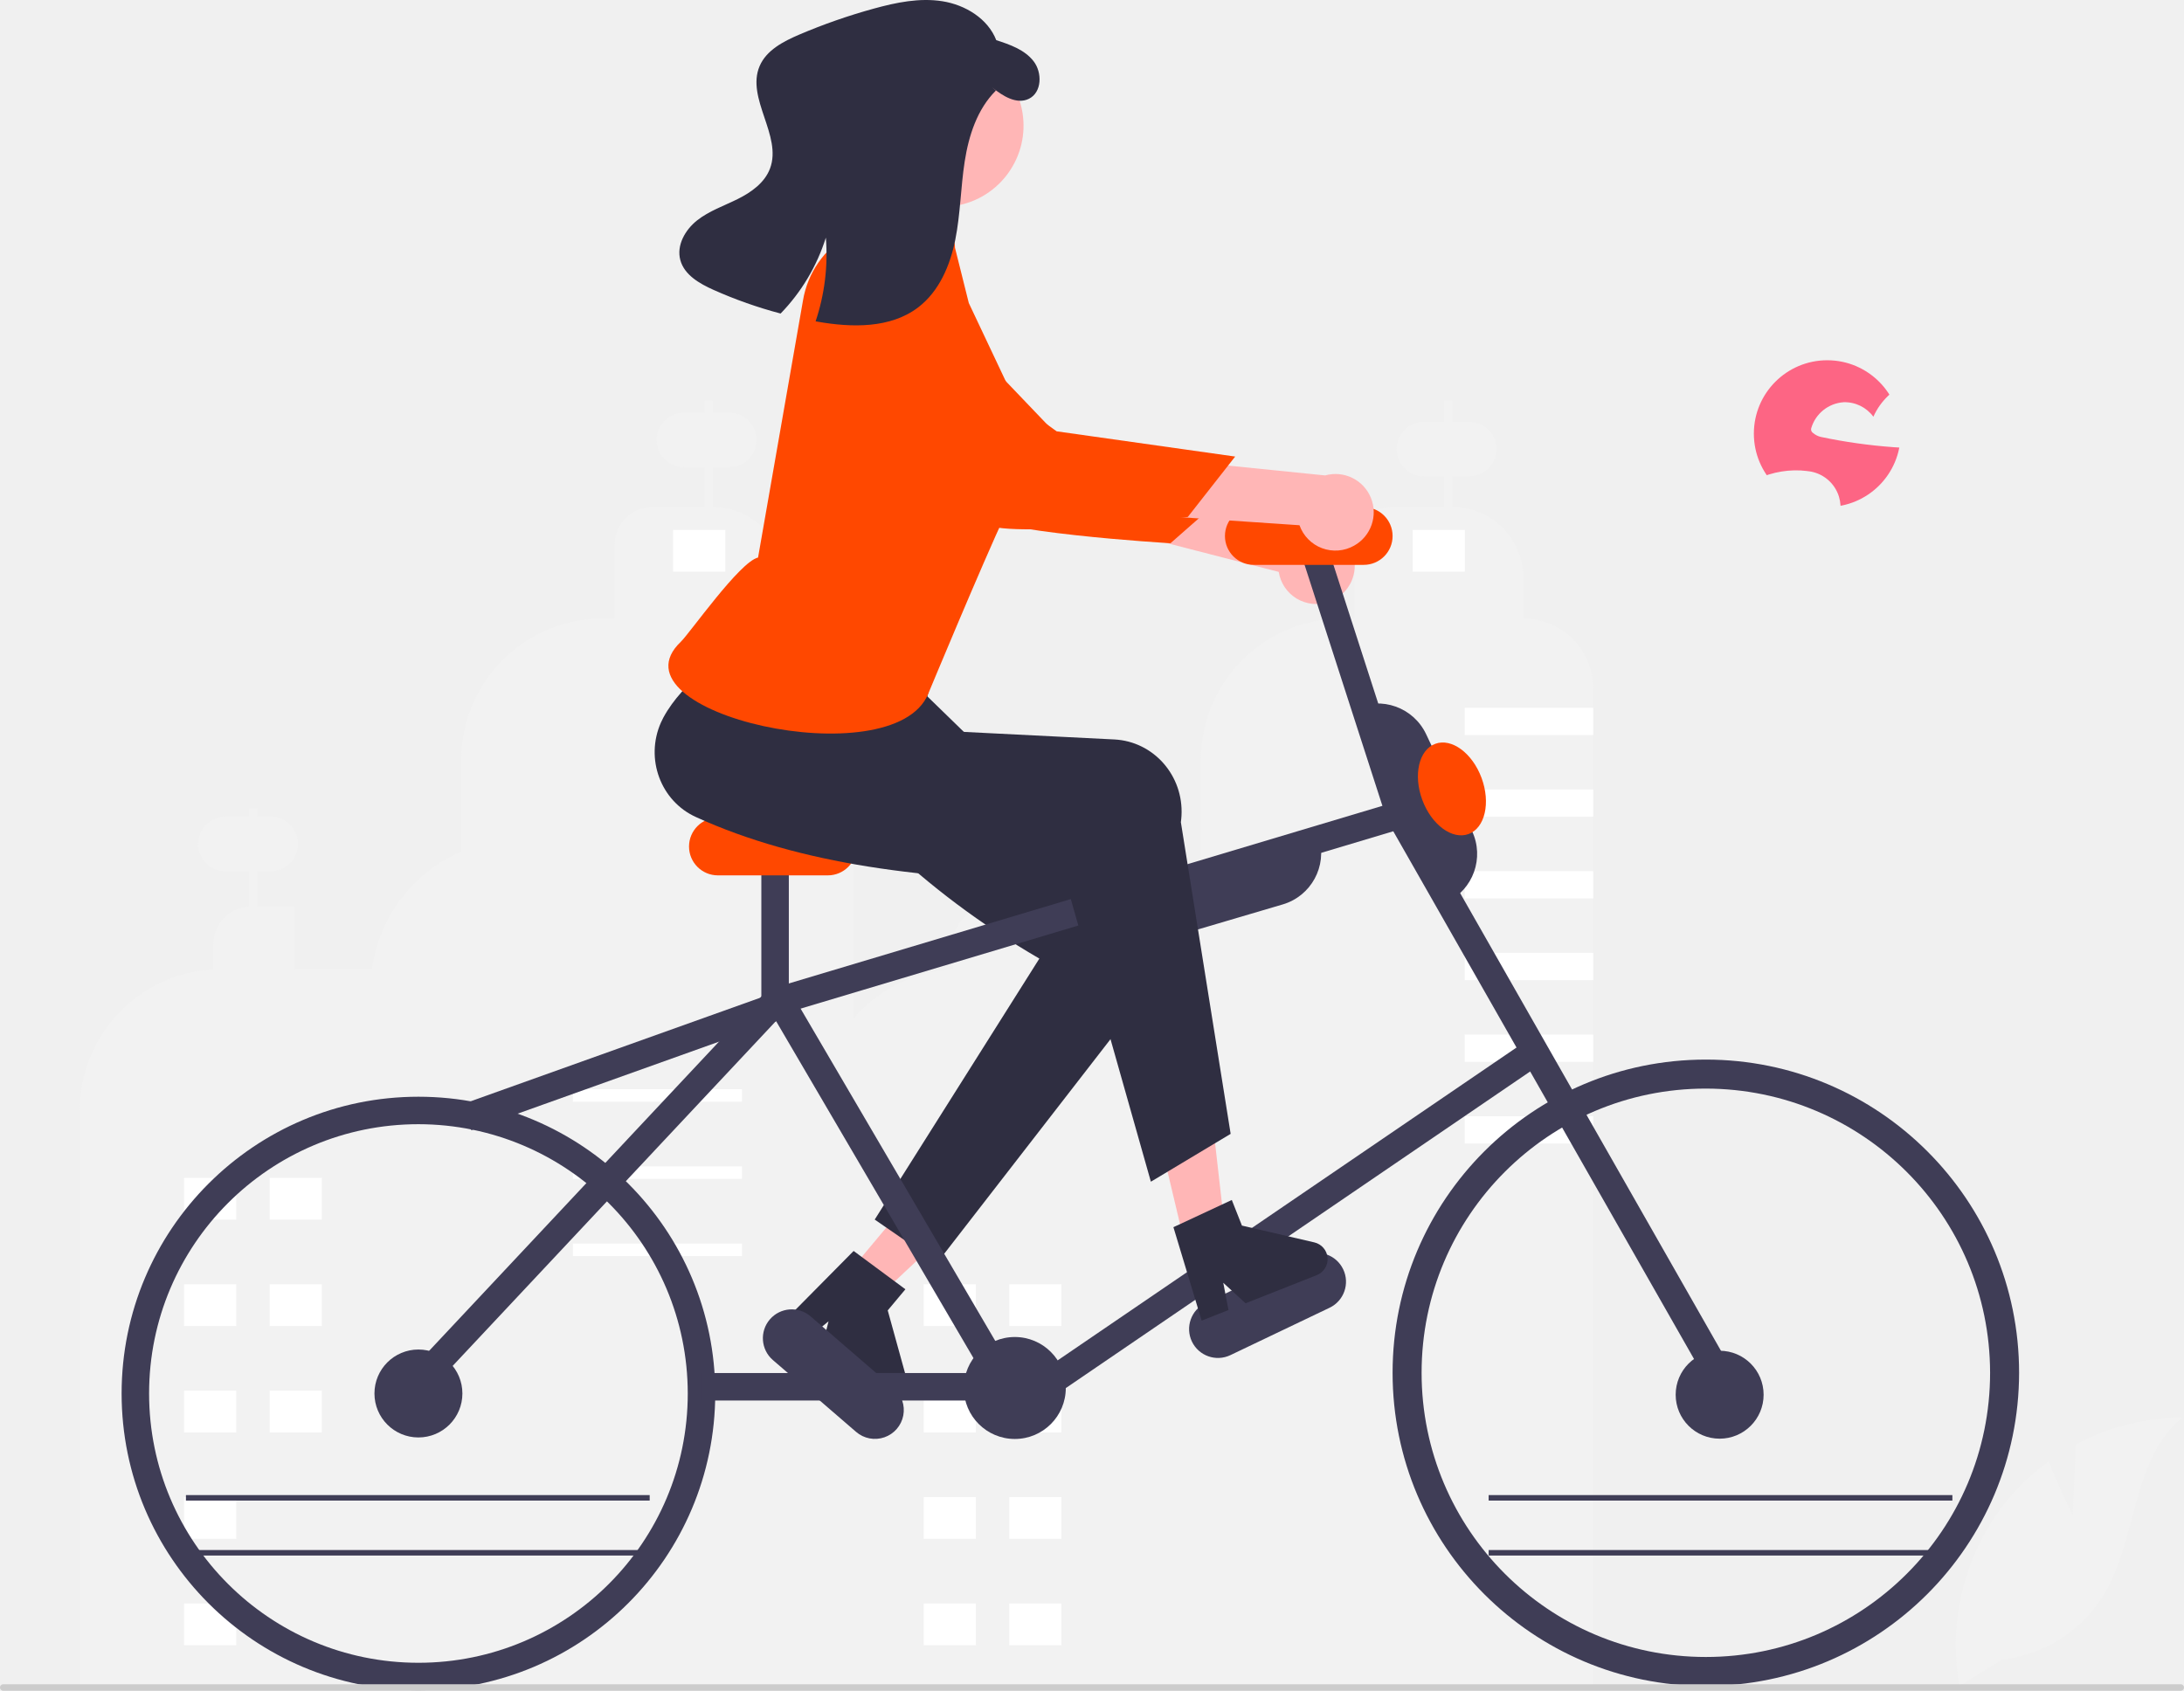
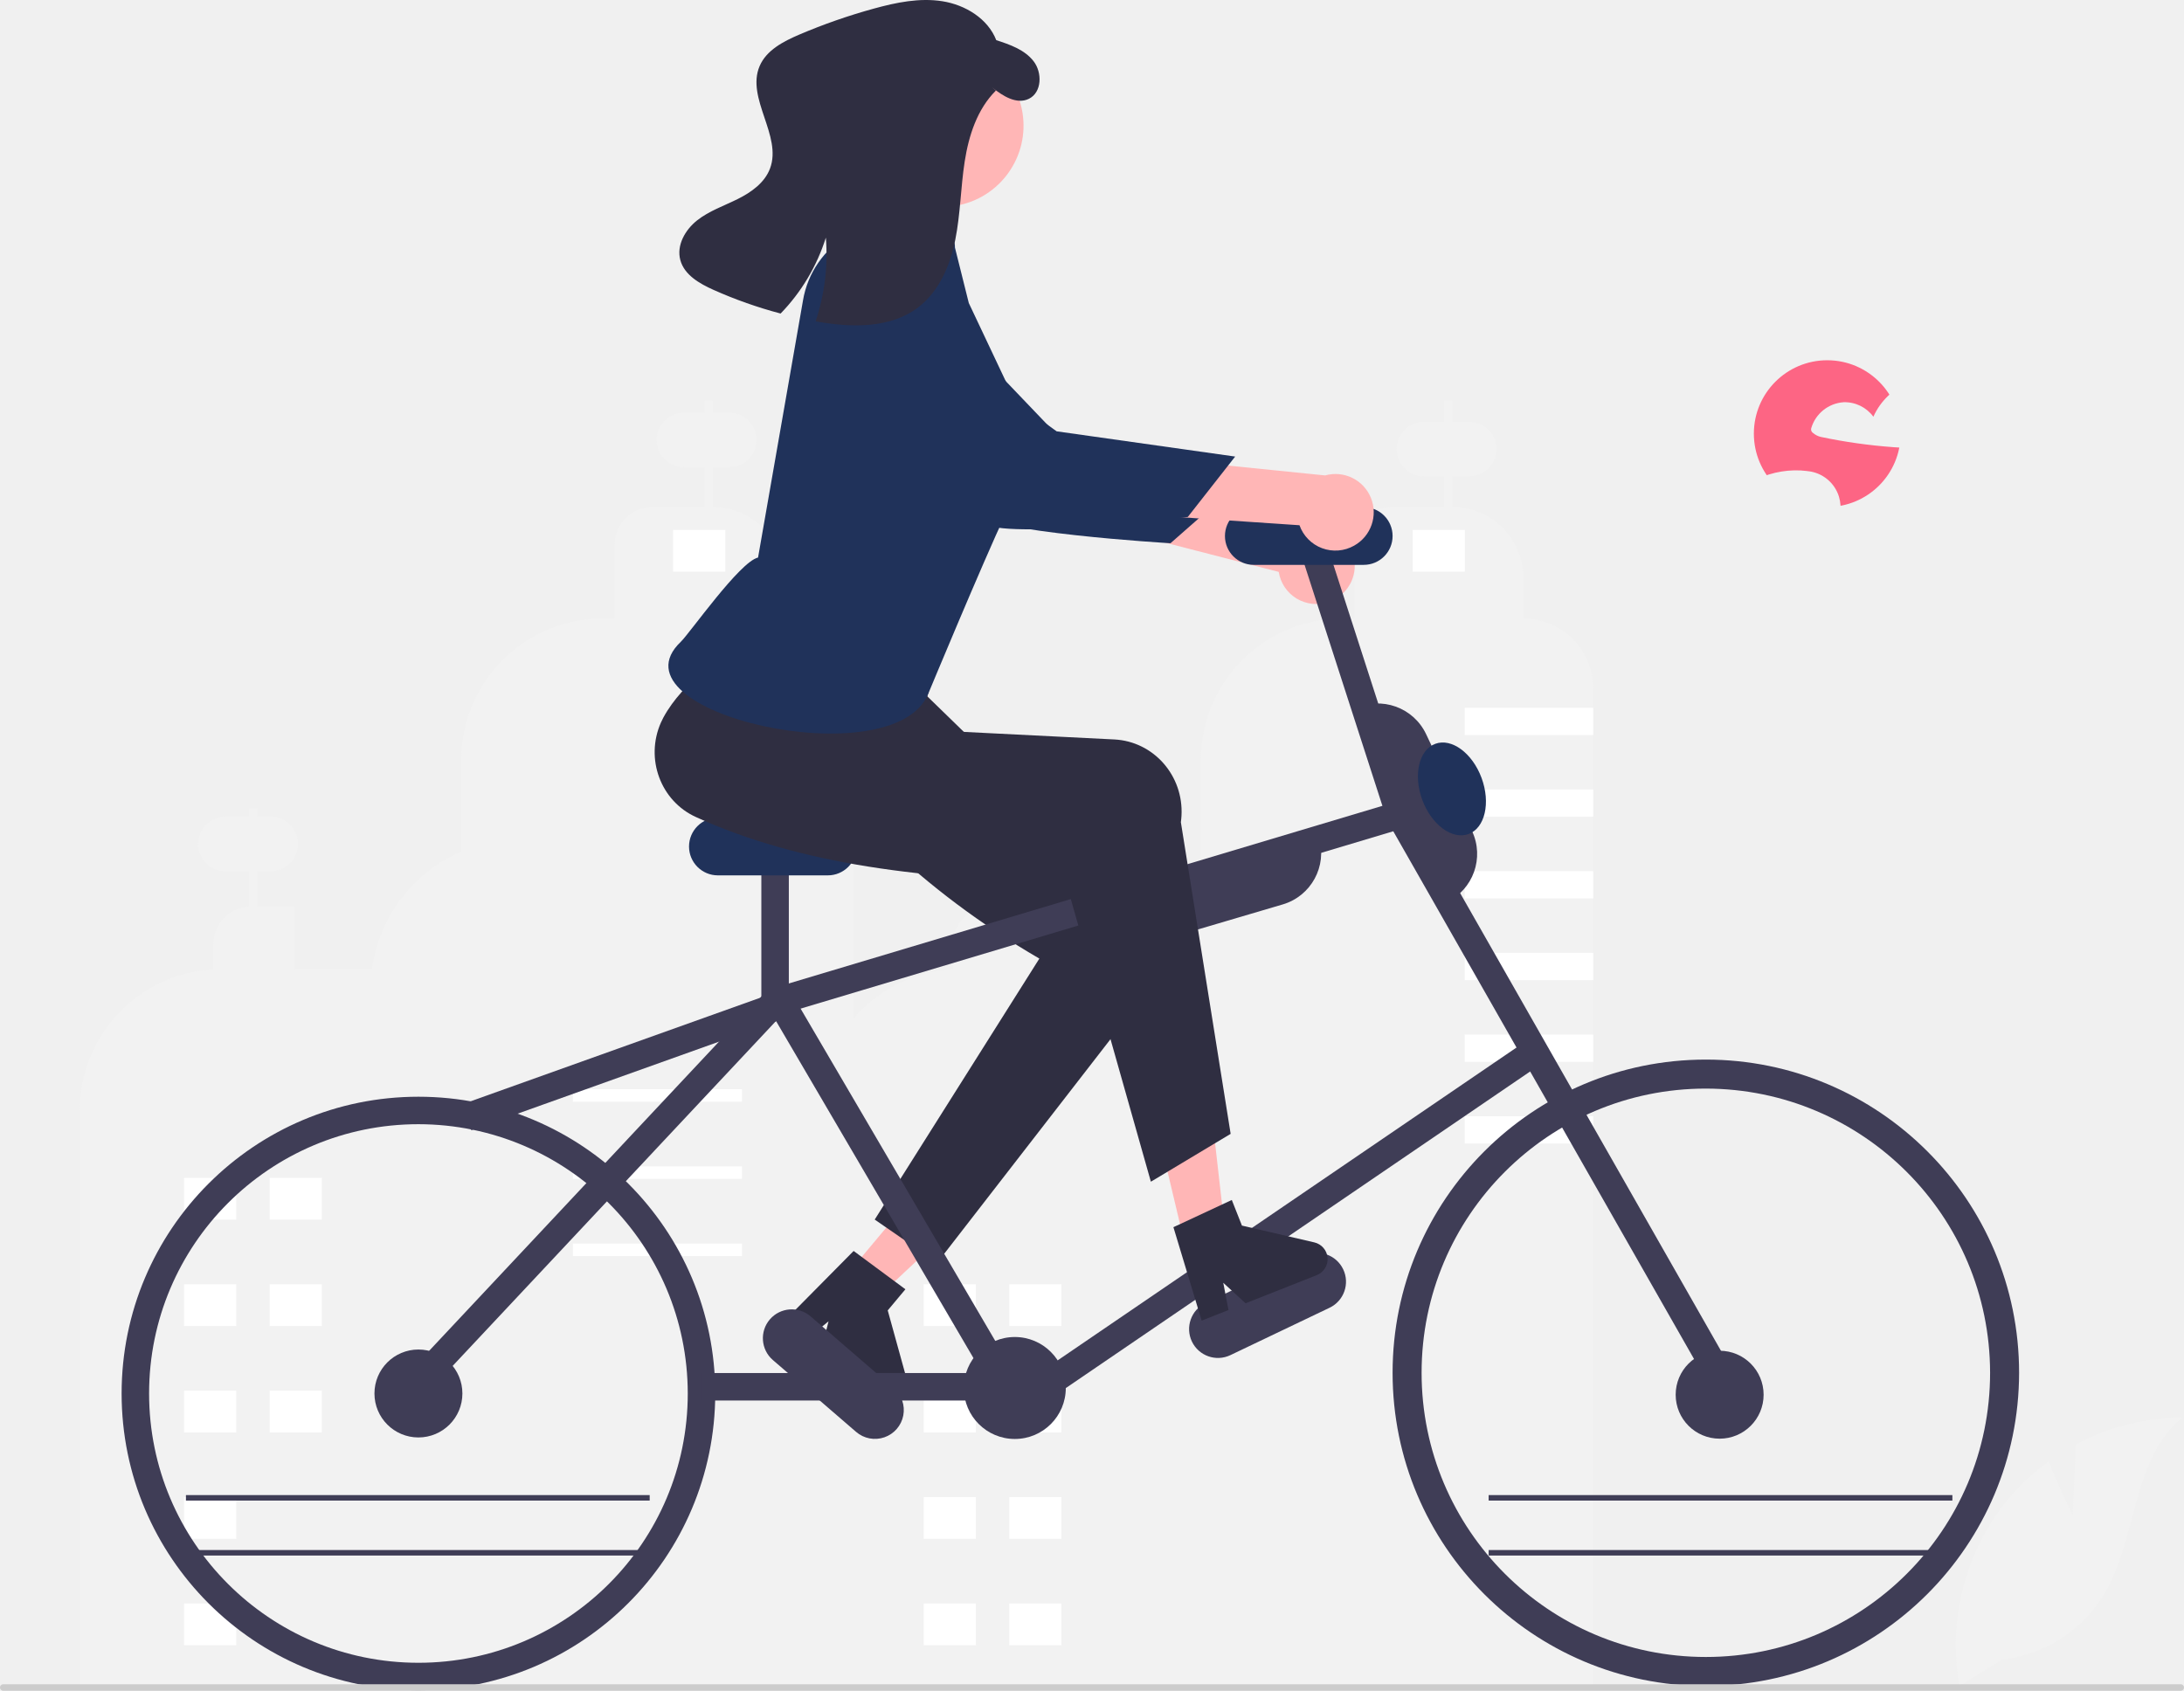
<svg xmlns="http://www.w3.org/2000/svg" data-name="Layer 1" width="794.67" height="615.311" viewBox="0 0 794.67 615.311">
  <path d="M774.46,374.977a25.326,25.326,0,0,0-17.988-7.45V352.71a25.801,25.801,0,0,0-25.818-25.818V315.726h6.145a9.911,9.911,0,0,0,0-19.822h-6.145v-7.747h-3.039v7.747h-7.334a9.911,9.911,0,0,0,0,19.822h7.334v11.166H708.685a13.708,13.708,0,0,0-13.71,13.71V367.527h-4.377a51.434,51.434,0,0,0-51.437,51.438v35.983a54.579,54.579,0,0,0-38.066,40.152H578.547V472.318h-13.669v-9.58h8.391a9.911,9.911,0,0,0,0-19.822h-8.391v-6.289h-3.037v6.289h-5.09a9.911,9.911,0,1,0,0,19.822h5.09v9.621A13.703,13.703,0,0,0,548.931,486.032v9.15a51.444,51.444,0,0,0-48.601,51.363v210.546H639.16v.001H781.91V392.965A25.325,25.325,0,0,0,774.46,374.977Z" transform="translate(-202.2011 -142.3927)" fill="#f2f2f2" />
  <path d="M487.36,367.522V352.714a25.819,25.819,0,0,0-25.819-25.819h0V312.422h6.012a9.911,9.911,0,1,0,0-19.822h-6.012v-4.435h-3.037v4.435H451.035a9.911,9.911,0,1,0,0,19.822h7.469V326.894h-18.94a13.714,13.714,0,0,0-13.714,13.714v26.913h-4.371A51.444,51.444,0,0,0,370.034,418.966v33.333a54.553,54.553,0,0,0-32.476,42.801H309.429V472.318h-13.669V459.434h4.959a9.911,9.911,0,0,0,0-19.822h-4.959v-2.986h-3.038v2.986h-8.521a9.911,9.911,0,0,0,0,19.822h8.521v12.924a13.703,13.703,0,0,0-12.91,13.673v9.15a51.444,51.444,0,0,0-48.601,51.363v210.546H512.8V392.961A25.44,25.44,0,0,0,487.36,367.522Z" transform="translate(-202.2011 -142.3927)" fill="#f2f2f2" />
  <rect x="300.316" y="571.039" width="18.985" height="15.188" transform="translate(417.4167 1014.873) rotate(-180)" fill="#fff" />
  <rect x="269.181" y="571.039" width="18.985" height="15.188" transform="translate(355.1465 1014.873) rotate(-180)" fill="#fff" />
  <rect x="300.316" y="609.768" width="18.985" height="15.188" transform="translate(417.4167 1092.331) rotate(-180)" fill="#fff" />
  <rect x="269.181" y="609.768" width="18.985" height="15.188" transform="translate(355.1465 1092.331) rotate(-180)" fill="#fff" />
  <rect x="300.316" y="648.497" width="18.985" height="15.188" transform="translate(417.4167 1169.789) rotate(-180)" fill="#fff" />
  <rect x="269.181" y="648.497" width="18.985" height="15.188" transform="translate(355.1465 1169.789) rotate(-180)" fill="#fff" />
  <rect x="269.181" y="687.226" width="18.985" height="15.188" transform="translate(355.1465 1247.247) rotate(-180)" fill="#fff" />
  <rect x="269.181" y="725.955" width="18.985" height="15.188" transform="translate(355.1465 1324.705) rotate(-180)" fill="#fff" />
  <rect x="410.662" y="538.765" width="61.511" height="4.556" transform="translate(680.6329 939.6933) rotate(-180)" fill="#fff" />
  <rect x="410.662" y="566.862" width="61.511" height="4.556" transform="translate(680.6329 995.8883) rotate(-180)" fill="#fff" />
  <rect x="410.662" y="594.96" width="61.511" height="4.556" transform="translate(680.6329 1052.083) rotate(-180)" fill="#fff" />
  <rect x="447.112" y="335.248" width="18.985" height="15.188" transform="translate(711.0086 543.2904) rotate(-180)" fill="#fff" />
  <rect x="569.434" y="609.768" width="18.985" height="15.188" transform="translate(955.6527 1092.331) rotate(-180)" fill="#fff" />
  <rect x="538.299" y="609.768" width="18.985" height="15.188" transform="translate(893.3826 1092.331) rotate(-180)" fill="#fff" />
  <rect x="569.434" y="648.497" width="18.985" height="15.188" transform="translate(955.6527 1169.789) rotate(-180)" fill="#fff" />
  <rect x="538.299" y="648.497" width="18.985" height="15.188" transform="translate(893.3826 1169.789) rotate(-180)" fill="#fff" />
  <rect x="569.434" y="687.226" width="18.985" height="15.188" transform="translate(955.6527 1247.247) rotate(-180)" fill="#fff" />
  <rect x="538.299" y="687.226" width="18.985" height="15.188" transform="translate(893.3826 1247.247) rotate(-180)" fill="#fff" />
  <rect x="569.434" y="725.955" width="18.985" height="15.188" transform="translate(955.6527 1324.705) rotate(-180)" fill="#fff" />
  <rect x="538.299" y="725.955" width="18.985" height="15.188" transform="translate(893.3826 1324.705) rotate(-180)" fill="#fff" />
  <rect x="716.23" y="335.248" width="18.985" height="15.188" transform="translate(1249.245 543.2904) rotate(-180)" fill="#fff" />
  <rect x="532.946" y="257.576" width="46.763" height="9.911" fill="#fff" />
  <rect x="532.946" y="287.309" width="46.763" height="9.911" fill="#fff" />
  <rect x="532.946" y="317.041" width="46.763" height="9.911" fill="#fff" />
  <rect x="532.946" y="346.774" width="46.763" height="9.911" fill="#fff" />
  <rect x="532.946" y="376.507" width="46.763" height="9.911" fill="#fff" />
  <rect x="532.946" y="406.239" width="46.763" height="9.911" fill="#fff" />
  <polygon points="309.242 462.575 319.986 471.566 360.55 433.48 344.693 420.211 309.242 462.575" fill="#ffb6b6" />
  <path d="M543.229,601.927l-22.753-15.705,59.908-94.981c-43.42-25.238-73.281-56.025-97.645-89.843-8.28-11.413-13.327-24.695-1.776-33.257q.81-.6,1.663-1.137c13.172-8.208,8.896,4.093,26.952-1.948l16.314,17.403,35.247,34.296,60.121,38.378c12.091,7.718,15.445,23.952,7.493,36.26q-.63.975-1.342,1.893Z" transform="translate(-202.2011 -142.3927)" fill="#2f2e41" />
  <path d="M512.804,597.644l18.838,13.944-6.433,7.687,7.199,26.056a6.261,6.261,0,0,1-10.054,6.47l-21.361-17.876,2.682-10.685-7.801,6.401-8.054-6.74Z" transform="translate(-202.2011 -142.3927)" fill="#2f2e41" />
  <rect x="368.397" y="523.225" width="123.401" height="10" transform="translate(-354.9492 33.27547) rotate(-19.67716)" fill="#3f3d56" />
  <path d="M513.686,663.477,483.41,637.336a10.5,10.5,0,0,1,13.724-15.895l30.276,26.141a10.5,10.5,0,1,1-13.724,15.895Z" transform="translate(-202.2011 -142.3927)" fill="#3f3d56" />
  <path d="M685.671,361.46a13.844,13.844,0,0,1-18.192-10.942L559.325,322.668l17.638-18.507,103.011,30.247a13.919,13.919,0,0,1,5.697,27.052Z" transform="translate(-202.2011 -142.3927)" fill="#ffb6b6" />
-   <path d="M521.369,232.152s-17.586,2.038-17.27,22.303,43.425,66.43,50.15,74.079,73.844,11.557,73.844,11.557l20.967-18.436-62.168-20.946Z" transform="translate(-202.2011 -142.3927)" fill="#ff4800" />
+   <path d="M521.369,232.152s-17.586,2.038-17.27,22.303,43.425,66.43,50.15,74.079,73.844,11.557,73.844,11.557l20.967-18.436-62.168-20.946Z" transform="translate(-202.2011 -142.3927)" fill="#20325a" />
  <path d="M485.697,327.27l-3.967,18.608s-7.22,15.487-5.819,19.625c1.388,4.115,63.883,26.485,63.883,26.485s5.354-27.903,14.289-46.725Z" transform="translate(-202.2011 -142.3927)" fill="#ffb6b6" />
  <path d="M685.983,618.312l-36.092,17.244a10.5,10.5,0,0,1-9.053-18.949l36.092-17.244a10.5,10.5,0,1,1,9.053,18.949Z" transform="translate(-202.2011 -142.3927)" fill="#3f3d56" />
  <path d="M822.89,755.959A113.98,113.98,0,1,1,936.869,641.98,114.109,114.109,0,0,1,822.89,755.959Zm0-217.406a103.426,103.426,0,1,0,103.426,103.426A103.543,103.543,0,0,0,822.89,538.554Z" transform="translate(-202.2011 -142.3927)" fill="#3f3d56" />
  <circle cx="625.709" cy="507.567" r="16" fill="#3f3d56" />
  <path d="M354.45,757.513a108,108,0,1,1,108-108A108.122,108.122,0,0,1,354.45,757.513Zm0-206a98,98,0,1,0,98,98A98.111,98.111,0,0,0,354.45,551.513Z" transform="translate(-202.2011 -142.3927)" fill="#3f3d56" />
  <circle cx="152.248" cy="507.12" r="16" fill="#3f3d56" />
  <circle cx="369.248" cy="505.12" r="18.553" fill="#3f3d56" />
  <polygon points="156.357 505.986 149.061 499.147 279.296 360.214 511.708 290.657 627.053 493.091 618.365 498.042 506.957 302.518 284.748 369.021 156.357 505.986" fill="#3f3d56" />
  <rect x="255.219" y="499.678" width="98.272" height="10" fill="#3f3d56" />
  <rect x="277.022" y="312.334" width="10" height="52.283" fill="#3f3d56" />
  <rect x="690.222" y="335.391" width="10" height="106.158" transform="translate(-287.939 90.05142) rotate(-17.897)" fill="#3f3d56" />
  <rect x="519.91" y="491.836" width="10" height="162.247" transform="translate(-419.8026 201.4607) rotate(-30.35812)" fill="#3f3d56" />
  <rect x="566.402" y="579.959" width="213.016" height="10" transform="translate(-414.8037 338.3907) rotate(-34.29066)" fill="#3f3d56" />
-   <path d="M503.41,460.959h-40a10.5,10.5,0,0,1,0-21h40a10.5,10.5,0,1,1,0,21Z" transform="translate(-202.2011 -142.3927)" fill="#ff4800" />
-   <path d="M698.41,347.959h-40a10.5,10.5,0,0,1,0-21h40a10.5,10.5,0,0,1,0,21Z" transform="translate(-202.2011 -142.3927)" fill="#ff4800" />
+   <path d="M503.41,460.959h-40a10.5,10.5,0,0,1,0-21h40a10.5,10.5,0,1,1,0,21Z" transform="translate(-202.2011 -142.3927)" fill="#20325a" />
+   <path d="M698.41,347.959h-40a10.5,10.5,0,0,1,0-21h40a10.5,10.5,0,0,1,0,21Z" transform="translate(-202.2011 -142.3927)" fill="#20325a" />
  <path d="M956.381,693.788l1.144-25.719a83.066,83.066,0,0,1,38.745-9.808c-18.608,15.214-16.283,44.541-28.899,65a49.964,49.964,0,0,1-36.639,23.089l-15.572,9.534a83.724,83.724,0,0,1,17.647-67.845,80.873,80.873,0,0,1,14.863-13.81C951.399,684.063,956.381,693.788,956.381,693.788Z" transform="translate(-202.2011 -142.3927)" fill="#f2f2f2" />
  <path d="M996.871,756.513a1.186,1.186,0,0,1-1.19,1.19h-792.29a1.19,1.19,0,0,1,0-2.38h792.29A1.187,1.187,0,0,1,996.871,756.513Z" transform="translate(-202.2011 -142.3927)" fill="#ccc" />
  <circle cx="545.053" cy="188.118" r="29.568" transform="translate(-226.0206 -48.37696) rotate(-9.64871)" fill="#ffb6b6" />
  <circle cx="664.862" cy="157.805" r="26.701" fill="#fd6584" />
  <path d="M926.826,287.556a13.248,13.248,0,0,0-11.179-9.291c-.058-.008-.113.003-.171-.001a1.666,1.666,0,0,0-.228-.052c-12.211-1.578-26.306,4.262-31.395,15.838a12.935,12.935,0,0,0-10.833-5.279,13.193,13.193,0,0,0-11.8,9.511,1.548,1.548,0,0,0,.689,1.694,6.766,6.766,0,0,0,2.79,1.416q3.326.705,6.676,1.291,6.537,1.144,13.142,1.85a195.421,195.421,0,0,0,26.918,1.017c2.993-.093,5.879-.193,8.621-1.513a12.827,12.827,0,0,0,4.945-4.316A14.551,14.551,0,0,0,926.826,287.556Z" transform="translate(-202.2011 -142.3927)" fill="#f0f0f0" />
  <path d="M871.33,323.157a13.248,13.248,0,0,0-11.179-9.291c-.058-.008-.113.003-.171-.001a1.663,1.663,0,0,0-.228-.052c-12.211-1.578-26.306,4.262-31.395,15.838a12.934,12.934,0,0,0-10.833-5.279,13.193,13.193,0,0,0-11.8,9.511,1.548,1.548,0,0,0,.689,1.694,6.766,6.766,0,0,0,2.79,1.416q3.326.705,6.676,1.291,6.537,1.144,13.142,1.85a195.427,195.427,0,0,0,26.918,1.017c2.993-.093,5.879-.193,8.621-1.513a12.828,12.828,0,0,0,4.945-4.315A14.552,14.552,0,0,0,871.33,323.157Z" transform="translate(-202.2011 -142.3927)" fill="#f0f0f0" />
  <path d="M728.07,470.986l-33.394-70.49.452-.214a19.498,19.498,0,0,1,25.97,9.274l16.697,35.246a19.498,19.498,0,0,1-9.274,25.97Z" transform="translate(-202.2011 -142.3927)" fill="#3f3d56" />
  <path d="M625.992,483.375a19.529,19.529,0,0,1-18.676-13.991l-.142-.479,74.812-22.074.142.479a19.499,19.499,0,0,1-13.185,24.221l-37.406,11.037A19.586,19.586,0,0,1,625.992,483.375Z" transform="translate(-202.2011 -142.3927)" fill="#3f3d56" />
  <polygon points="433.406 462.464 447.019 459.106 440.726 403.809 420.634 408.767 433.406 462.464" fill="#ffb6b6" />
  <path d="M629.16,588.989l21.245-9.898,3.685,9.322,26.333,6.11a6.261,6.261,0,0,1,.887,11.922l-25.904,10.238-8.109-7.456,1.901,9.91-9.767,3.86Z" transform="translate(-202.2011 -142.3927)" fill="#2f2e41" />
  <path d="M649.983,555.029l-29.026,17.407L589.999,463.104c-50.22-.428-96.655-6.051-134.568-23.369-12.845-5.816-18.559-21.198-12.762-34.356q.406-.923.882-1.812c7.38-13.653,21.688-21.671,34.383-35.859l62.976,23.251-4.513,16.959,71.237,3.576c14.326.719,25.279,13.163,24.464,27.793q-.065,1.159-.228,2.309Z" transform="translate(-202.2011 -142.3927)" fill="#2f2e41" />
-   <path d="M526.842,216.982l19.353,10.119a5.532,5.532,0,0,1,3.475,5.401l5.041,20.172,17.737,37.543s4.622,19.981-4.198,38.847-28.34,65.895-28.34,65.895c-12.731,30.494-117.233,6.945-90-19,3.24-3.087,21.453-29.163,28.117-30.662l16.351-93.566a33.944,33.944,0,0,1,16.503-23.807c2.62-1.481,5.048-2.358,6.712-1.91C521.386,226.898,523.179,218.307,526.842,216.982Z" transform="translate(-202.2011 -142.3927)" fill="#ff4800" />
+   <path d="M526.842,216.982l19.353,10.119a5.532,5.532,0,0,1,3.475,5.401l5.041,20.172,17.737,37.543s4.622,19.981-4.198,38.847-28.34,65.895-28.34,65.895c-12.731,30.494-117.233,6.945-90-19,3.24-3.087,21.453-29.163,28.117-30.662l16.351-93.566a33.944,33.944,0,0,1,16.503-23.807c2.62-1.481,5.048-2.358,6.712-1.91C521.386,226.898,523.179,218.307,526.842,216.982Z" transform="translate(-202.2011 -142.3927)" fill="#20325a" />
  <path d="M694.921,340.959a13.844,13.844,0,0,1-19.89-7.419l-111.428-7.536,13.944-21.429,106.811,10.836a13.919,13.919,0,0,1,10.563,25.547Z" transform="translate(-202.2011 -142.3927)" fill="#ffb6b6" />
-   <path d="M509.686,243.987s-16.914,5.229-12.885,25.093,54.875,57.336,62.889,63.621,74.711-2.187,74.711-2.187l17.229-21.969-64.956-9.185Z" transform="translate(-202.2011 -142.3927)" fill="#ff4800" />
+   <path d="M509.686,243.987s-16.914,5.229-12.885,25.093,54.875,57.336,62.889,63.621,74.711-2.187,74.711-2.187l17.229-21.969-64.956-9.185Z" transform="translate(-202.2011 -142.3927)" fill="#20325a" />
  <path d="M576.592,178.336c-4.465,2.199-9.52-.988-13.427-4.158l1.398,1.182c-6.778,6.731-9.88,16.347-11.347,25.797-1.469,9.44-1.544,19.079-3.419,28.456-1.877,9.367-5.872,18.8-13.457,24.604-10.161,7.773-24.289,7.426-36.879,5.205-.168-.032-.324-.056-.492-.089a76.722,76.722,0,0,0,3.728-30.456,69.759,69.759,0,0,1-16.464,27.62,160.141,160.141,0,0,1-24.409-8.611c-5.106-2.287-10.61-5.428-12.076-10.829-1.469-5.36,1.756-11.03,6.111-14.469,4.355-3.439,9.725-5.264,14.702-7.734,4.968-2.458,9.874-5.939,11.82-11.139,4.489-11.962-8.788-25.498-3.789-37.262,2.465-5.785,8.617-8.981,14.404-11.456a213.119,213.119,0,0,1,27.176-9.479c8.131-2.234,16.626-3.993,24.946-2.669,8.32,1.324,16.508,6.292,19.578,14.149,5.005,1.634,10.319,3.48,13.563,7.645C581.503,168.798,581.319,176.011,576.592,178.336Z" transform="translate(-202.2011 -142.3927)" fill="#2f2e41" />
  <rect x="67.657" y="544.094" width="168.737" height="2" fill="#3f3d56" />
  <rect x="67.657" y="564.094" width="168.737" height="2" fill="#3f3d56" />
  <rect x="541.657" y="544.094" width="168.737" height="2" fill="#3f3d56" />
  <rect x="541.657" y="564.094" width="168.737" height="2" fill="#3f3d56" />
-   <ellipse cx="730.5" cy="429.5" rx="11.5" ry="17.5" transform="translate(-305.8059 137.5426) rotate(-20.28778)" fill="#ff4800" />
+   <ellipse cx="730.5" cy="429.5" rx="11.5" ry="17.5" transform="translate(-305.8059 137.5426) rotate(-20.28778)" fill="#20325a" />
</svg>
